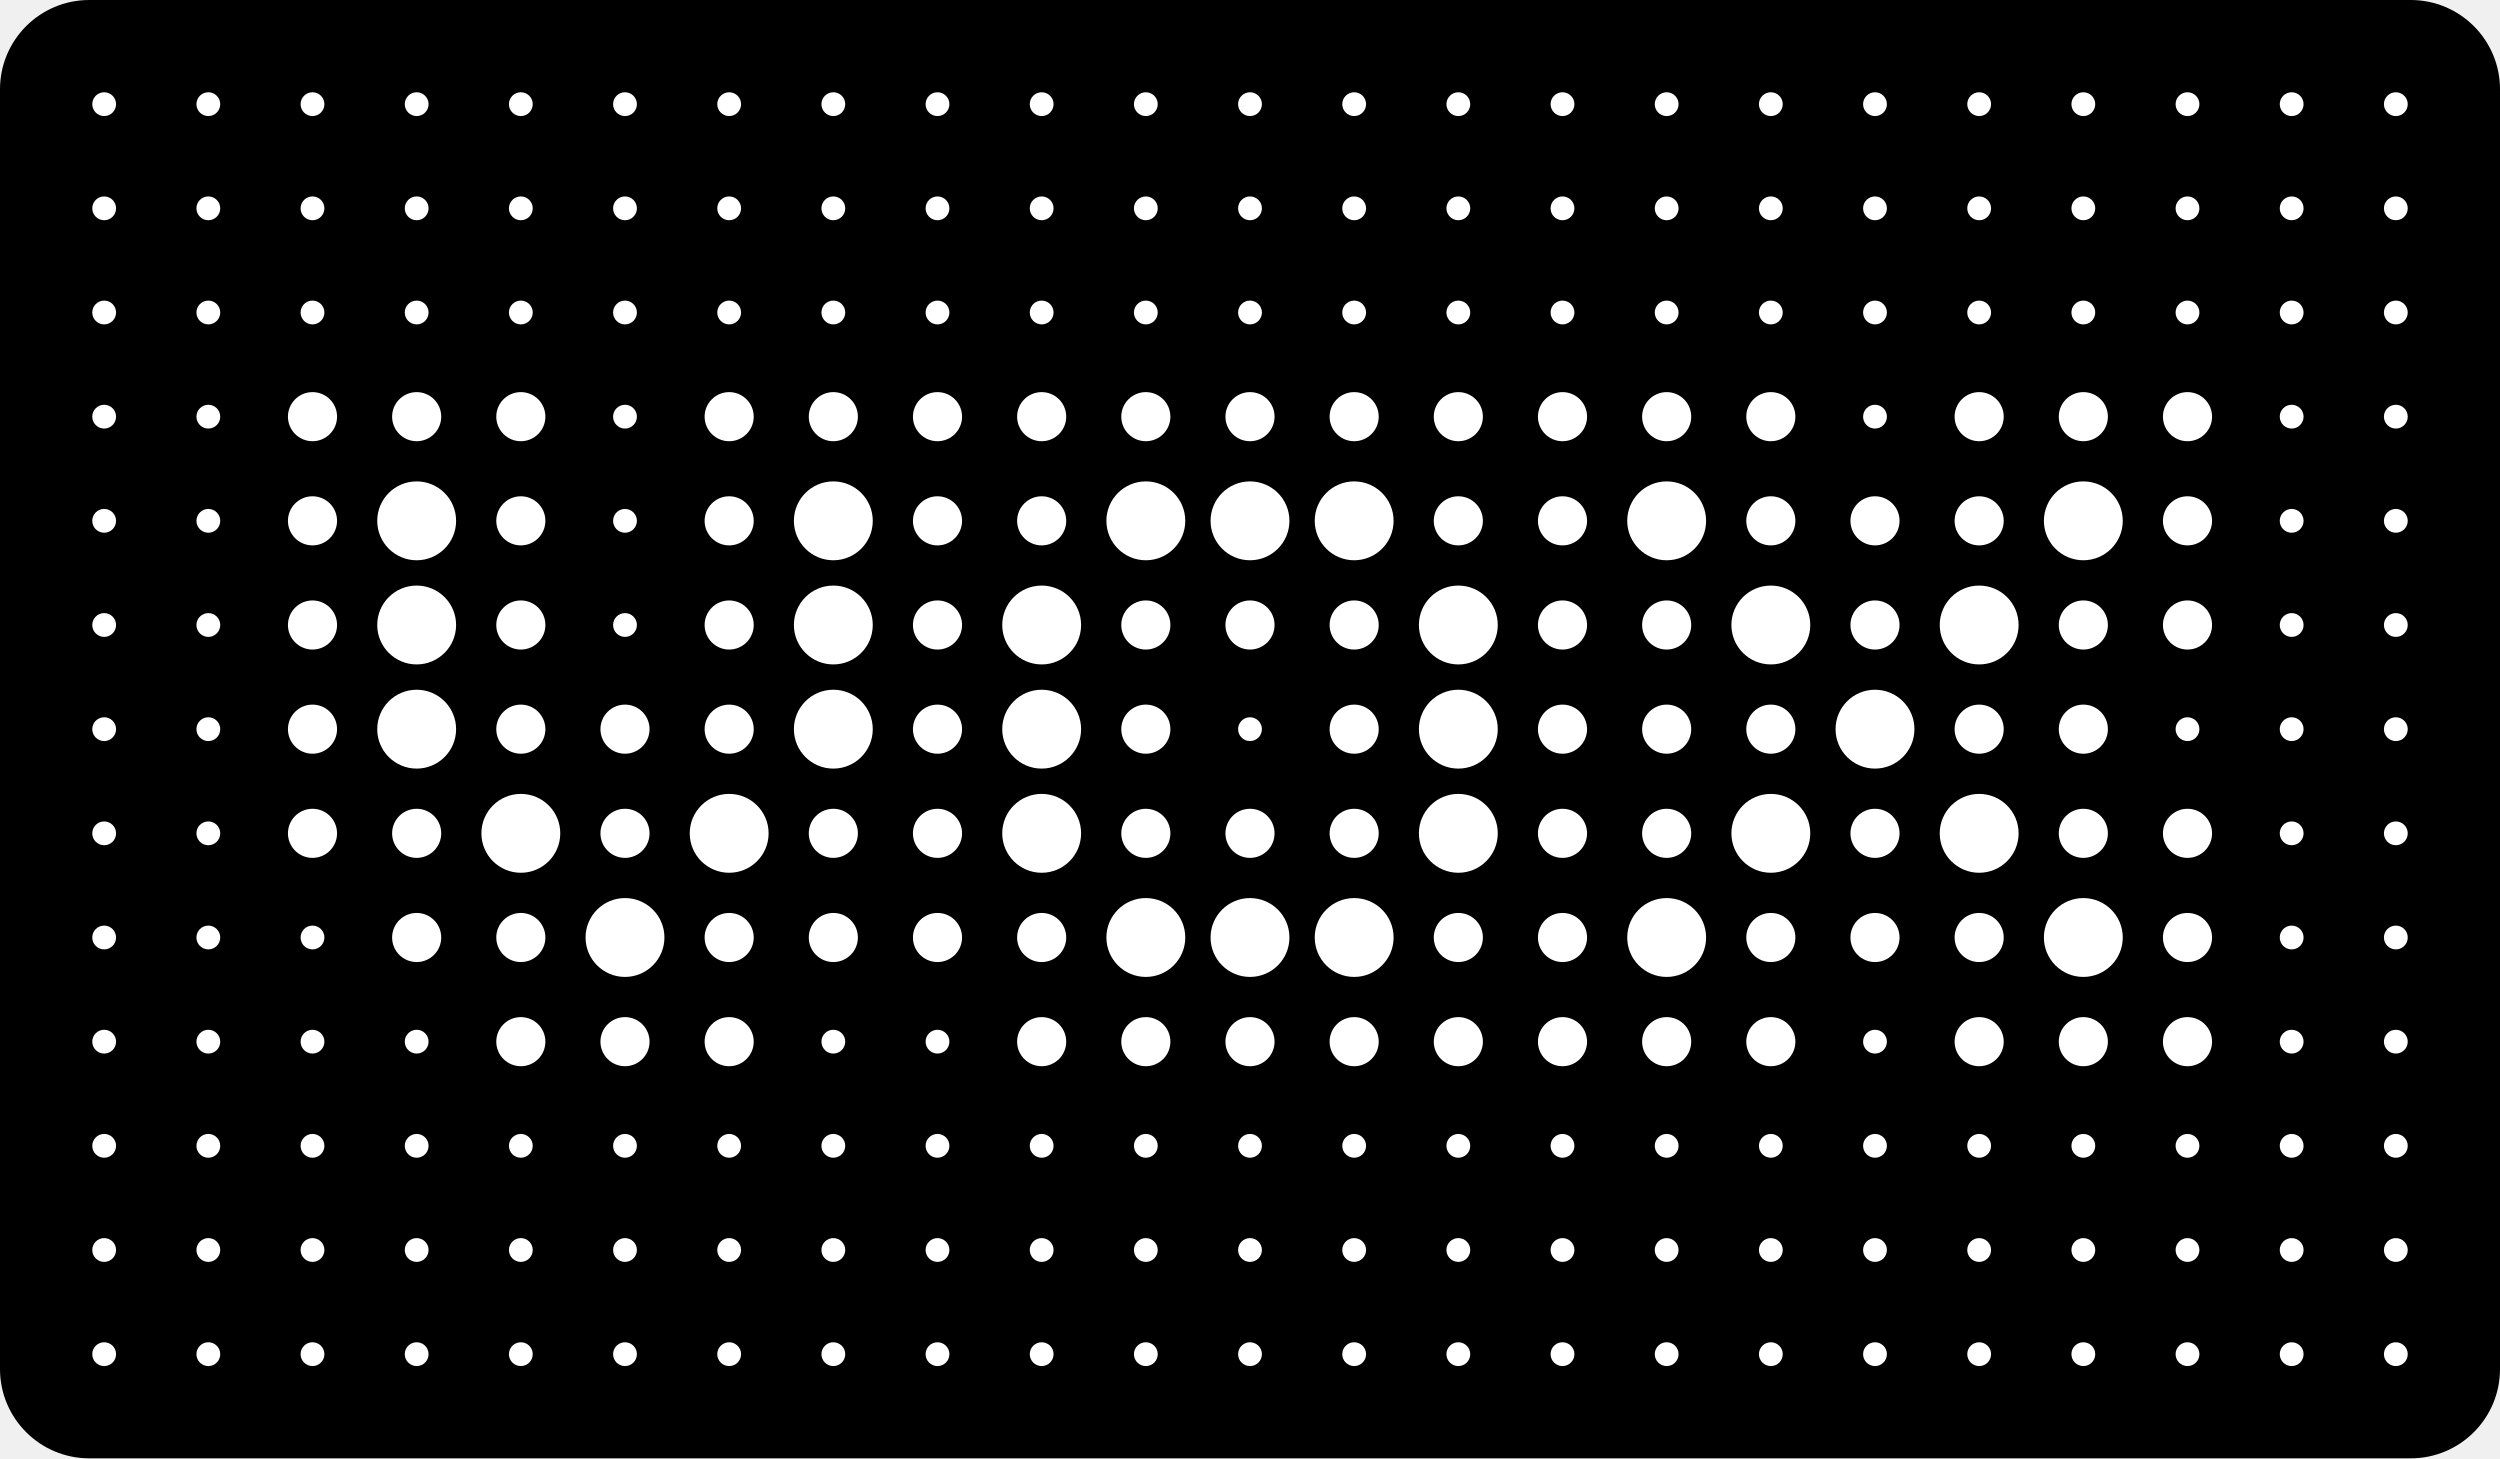
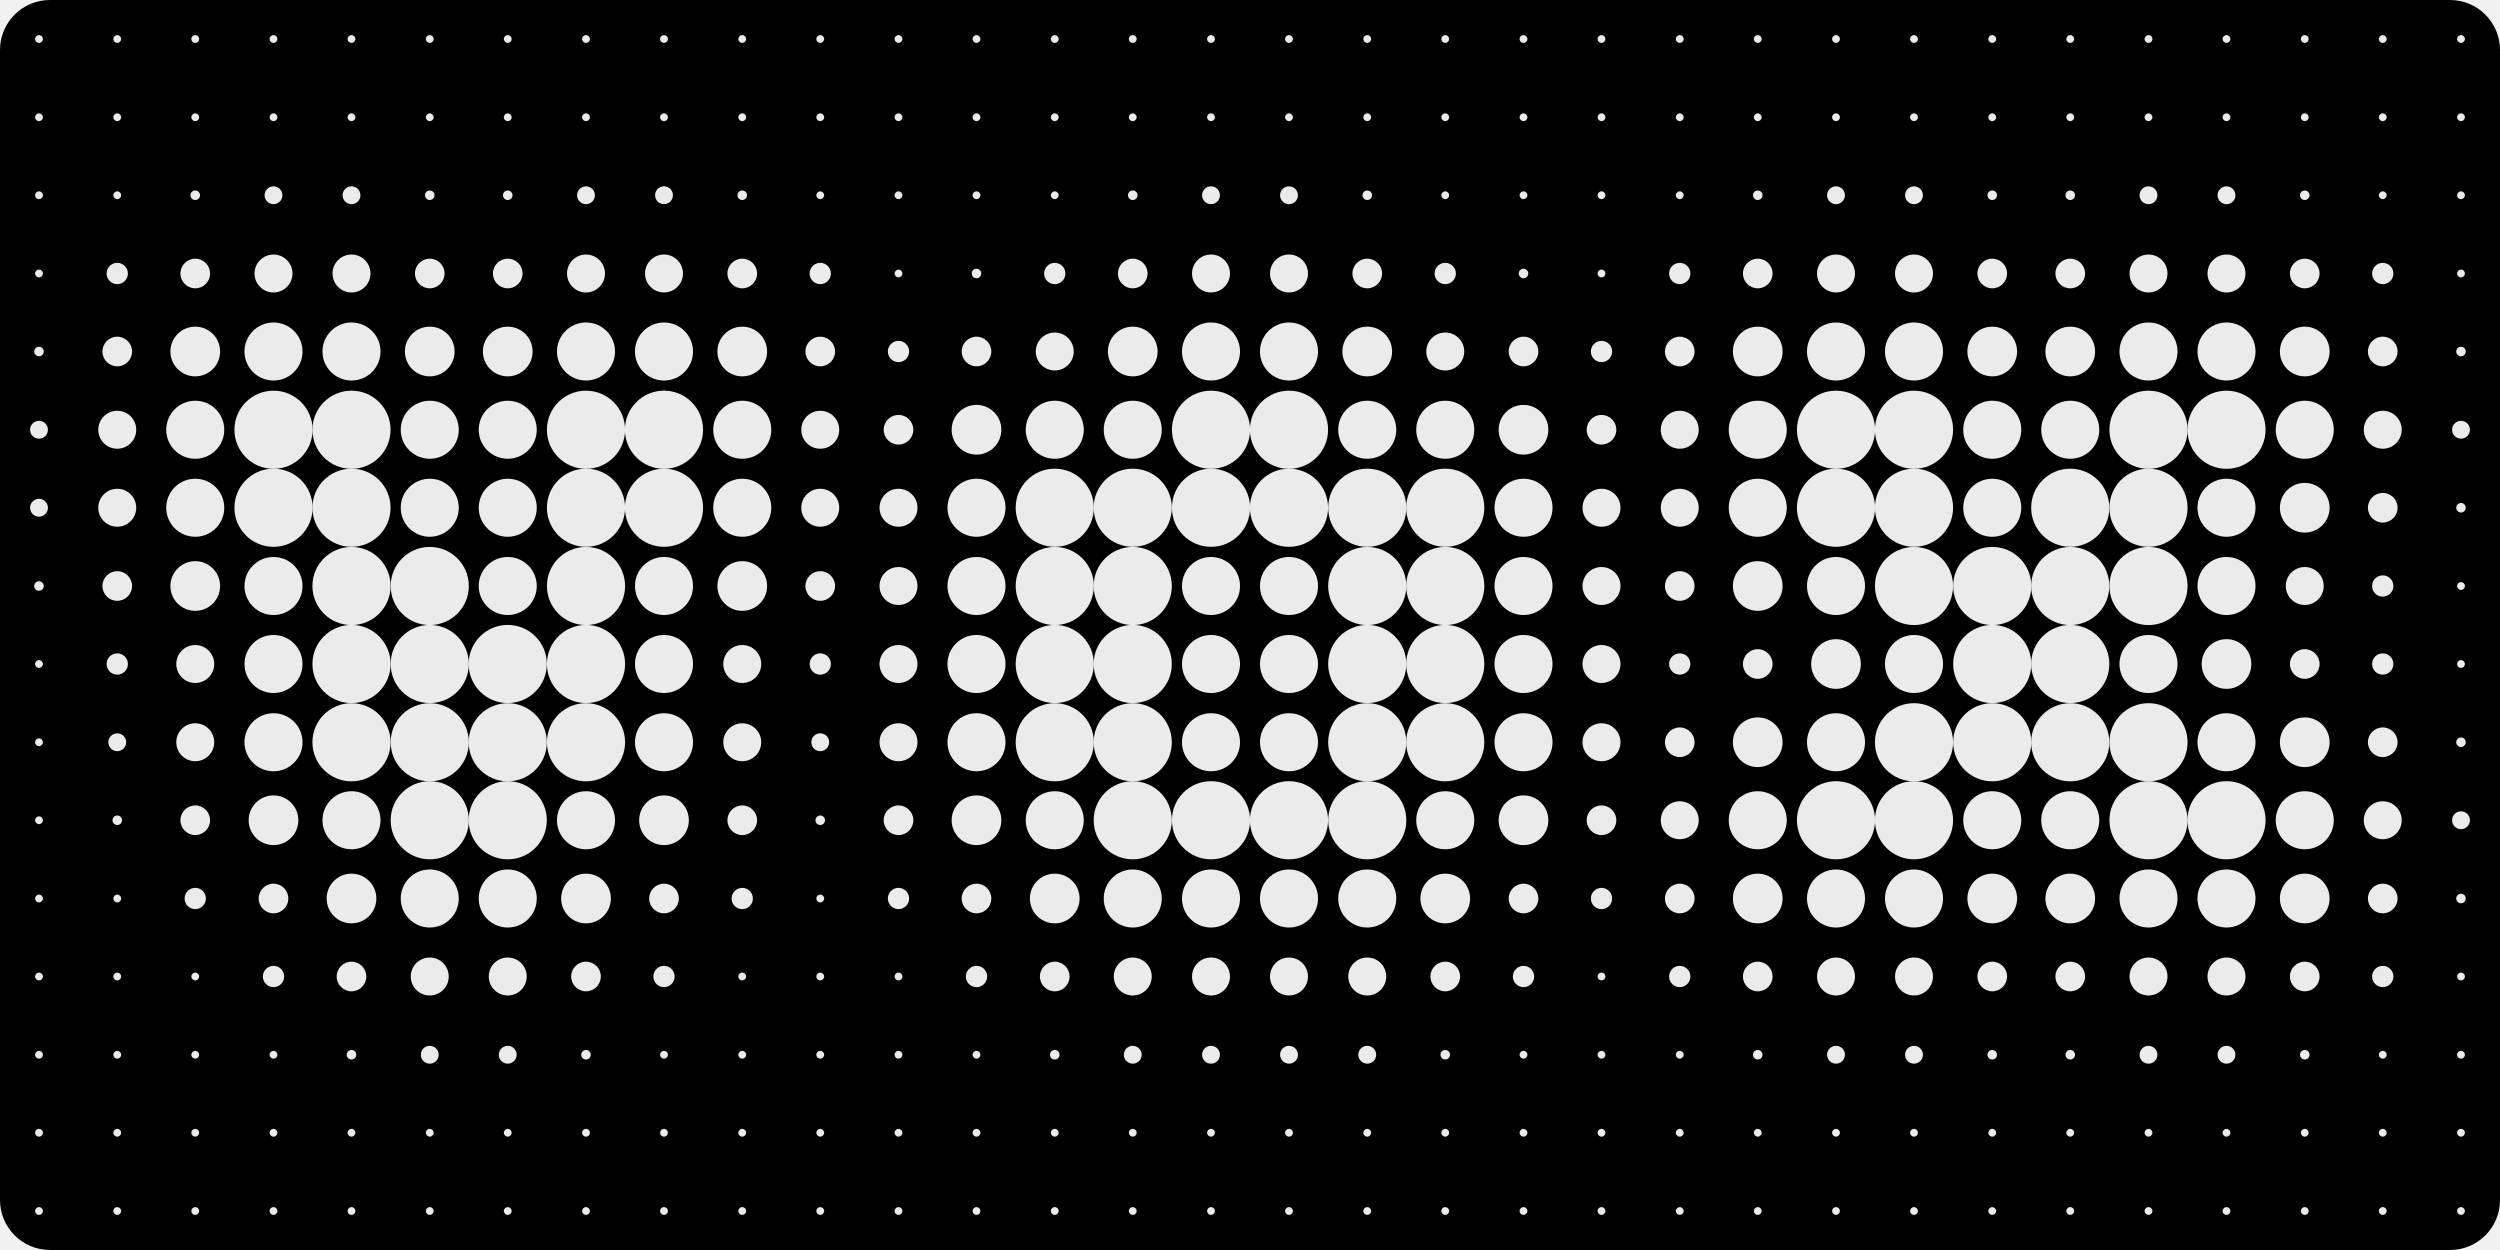
- <svg xmlns="http://www.w3.org/2000/svg" viewBox="0 0 672 392" width="672" height="392" role="img" aria-label="Vox">
-   <rect width="672" height="392" rx="24" fill="#000000" />
-   <g fill="#ffffff">
-     <circle cx="28" cy="28" r="3.2" />
-     <circle cx="56" cy="28" r="3.2" />
-     <circle cx="84" cy="28" r="3.2" />
-     <circle cx="112" cy="28" r="3.2" />
-     <circle cx="140" cy="28" r="3.2" />
-     <circle cx="168" cy="28" r="3.2" />
-     <circle cx="196" cy="28" r="3.2" />
-     <circle cx="224" cy="28" r="3.2" />
-     <circle cx="252" cy="28" r="3.2" />
-     <circle cx="280" cy="28" r="3.2" />
-     <circle cx="308" cy="28" r="3.2" />
-     <circle cx="336" cy="28" r="3.2" />
-     <circle cx="364" cy="28" r="3.2" />
-     <circle cx="392" cy="28" r="3.2" />
-     <circle cx="420" cy="28" r="3.2" />
-     <circle cx="448" cy="28" r="3.2" />
-     <circle cx="476" cy="28" r="3.2" />
-     <circle cx="504" cy="28" r="3.2" />
-     <circle cx="532" cy="28" r="3.2" />
-     <circle cx="560" cy="28" r="3.2" />
-     <circle cx="588" cy="28" r="3.2" />
-     <circle cx="616" cy="28" r="3.2" />
-     <circle cx="644" cy="28" r="3.2" />
-     <circle cx="28" cy="56" r="3.2" />
-     <circle cx="56" cy="56" r="3.2" />
-     <circle cx="84" cy="56" r="3.2" />
-     <circle cx="112" cy="56" r="3.2" />
-     <circle cx="140" cy="56" r="3.2" />
-     <circle cx="168" cy="56" r="3.2" />
-     <circle cx="196" cy="56" r="3.2" />
-     <circle cx="224" cy="56" r="3.2" />
-     <circle cx="252" cy="56" r="3.2" />
-     <circle cx="280" cy="56" r="3.2" />
-     <circle cx="308" cy="56" r="3.2" />
-     <circle cx="336" cy="56" r="3.2" />
-     <circle cx="364" cy="56" r="3.2" />
-     <circle cx="392" cy="56" r="3.2" />
-     <circle cx="420" cy="56" r="3.2" />
-     <circle cx="448" cy="56" r="3.2" />
-     <circle cx="476" cy="56" r="3.2" />
-     <circle cx="504" cy="56" r="3.2" />
-     <circle cx="532" cy="56" r="3.2" />
-     <circle cx="560" cy="56" r="3.2" />
-     <circle cx="588" cy="56" r="3.2" />
-     <circle cx="616" cy="56" r="3.2" />
-     <circle cx="644" cy="56" r="3.2" />
-     <circle cx="28" cy="84" r="3.2" />
-     <circle cx="56" cy="84" r="3.2" />
-     <circle cx="84" cy="84" r="3.2" />
-     <circle cx="112" cy="84" r="3.2" />
-     <circle cx="140" cy="84" r="3.2" />
-     <circle cx="168" cy="84" r="3.2" />
-     <circle cx="196" cy="84" r="3.2" />
-     <circle cx="224" cy="84" r="3.2" />
-     <circle cx="252" cy="84" r="3.2" />
-     <circle cx="280" cy="84" r="3.2" />
-     <circle cx="308" cy="84" r="3.2" />
-     <circle cx="336" cy="84" r="3.2" />
-     <circle cx="364" cy="84" r="3.2" />
-     <circle cx="392" cy="84" r="3.2" />
-     <circle cx="420" cy="84" r="3.2" />
-     <circle cx="448" cy="84" r="3.2" />
-     <circle cx="476" cy="84" r="3.2" />
-     <circle cx="504" cy="84" r="3.2" />
-     <circle cx="532" cy="84" r="3.2" />
-     <circle cx="560" cy="84" r="3.2" />
-     <circle cx="588" cy="84" r="3.2" />
-     <circle cx="616" cy="84" r="3.2" />
-     <circle cx="644" cy="84" r="3.2" />
-     <circle cx="28" cy="112" r="3.2" />
-     <circle cx="56" cy="112" r="3.2" />
-     <circle cx="84" cy="112" r="6.6" />
-     <circle cx="112" cy="112" r="6.6" />
-     <circle cx="140" cy="112" r="6.6" />
-     <circle cx="168" cy="112" r="3.2" />
-     <circle cx="196" cy="112" r="6.6" />
-     <circle cx="224" cy="112" r="6.6" />
-     <circle cx="252" cy="112" r="6.6" />
-     <circle cx="280" cy="112" r="6.6" />
-     <circle cx="308" cy="112" r="6.6" />
-     <circle cx="336" cy="112" r="6.6" />
-     <circle cx="364" cy="112" r="6.6" />
-     <circle cx="392" cy="112" r="6.6" />
-     <circle cx="420" cy="112" r="6.6" />
-     <circle cx="448" cy="112" r="6.6" />
-     <circle cx="476" cy="112" r="6.6" />
-     <circle cx="504" cy="112" r="3.2" />
-     <circle cx="532" cy="112" r="6.6" />
-     <circle cx="560" cy="112" r="6.6" />
-     <circle cx="588" cy="112" r="6.6" />
-     <circle cx="616" cy="112" r="3.2" />
-     <circle cx="644" cy="112" r="3.2" />
-     <circle cx="28" cy="140" r="3.2" />
-     <circle cx="56" cy="140" r="3.2" />
-     <circle cx="84" cy="140" r="6.6" />
-     <circle cx="112" cy="140" r="10.6" />
-     <circle cx="140" cy="140" r="6.6" />
-     <circle cx="168" cy="140" r="3.2" />
-     <circle cx="196" cy="140" r="6.6" />
-     <circle cx="224" cy="140" r="10.6" />
-     <circle cx="252" cy="140" r="6.6" />
-     <circle cx="280" cy="140" r="6.6" />
-     <circle cx="308" cy="140" r="10.6" />
-     <circle cx="336" cy="140" r="10.6" />
-     <circle cx="364" cy="140" r="10.6" />
-     <circle cx="392" cy="140" r="6.6" />
-     <circle cx="420" cy="140" r="6.6" />
-     <circle cx="448" cy="140" r="10.6" />
-     <circle cx="476" cy="140" r="6.6" />
-     <circle cx="504" cy="140" r="6.6" />
-     <circle cx="532" cy="140" r="6.6" />
-     <circle cx="560" cy="140" r="10.6" />
-     <circle cx="588" cy="140" r="6.6" />
-     <circle cx="616" cy="140" r="3.2" />
-     <circle cx="644" cy="140" r="3.2" />
-     <circle cx="28" cy="168" r="3.2" />
-     <circle cx="56" cy="168" r="3.2" />
-     <circle cx="84" cy="168" r="6.6" />
-     <circle cx="112" cy="168" r="10.6" />
-     <circle cx="140" cy="168" r="6.6" />
-     <circle cx="168" cy="168" r="3.2" />
-     <circle cx="196" cy="168" r="6.6" />
-     <circle cx="224" cy="168" r="10.6" />
-     <circle cx="252" cy="168" r="6.6" />
-     <circle cx="280" cy="168" r="10.6" />
-     <circle cx="308" cy="168" r="6.6" />
-     <circle cx="336" cy="168" r="6.6" />
-     <circle cx="364" cy="168" r="6.6" />
-     <circle cx="392" cy="168" r="10.6" />
-     <circle cx="420" cy="168" r="6.6" />
-     <circle cx="448" cy="168" r="6.6" />
-     <circle cx="476" cy="168" r="10.6" />
-     <circle cx="504" cy="168" r="6.6" />
-     <circle cx="532" cy="168" r="10.6" />
-     <circle cx="560" cy="168" r="6.6" />
-     <circle cx="588" cy="168" r="6.6" />
-     <circle cx="616" cy="168" r="3.2" />
-     <circle cx="644" cy="168" r="3.2" />
-     <circle cx="28" cy="196" r="3.2" />
-     <circle cx="56" cy="196" r="3.2" />
-     <circle cx="84" cy="196" r="6.6" />
-     <circle cx="112" cy="196" r="10.6" />
-     <circle cx="140" cy="196" r="6.6" />
-     <circle cx="168" cy="196" r="6.6" />
-     <circle cx="196" cy="196" r="6.6" />
-     <circle cx="224" cy="196" r="10.6" />
-     <circle cx="252" cy="196" r="6.6" />
-     <circle cx="280" cy="196" r="10.6" />
-     <circle cx="308" cy="196" r="6.6" />
-     <circle cx="336" cy="196" r="3.2" />
-     <circle cx="364" cy="196" r="6.6" />
-     <circle cx="392" cy="196" r="10.6" />
-     <circle cx="420" cy="196" r="6.6" />
-     <circle cx="448" cy="196" r="6.6" />
-     <circle cx="476" cy="196" r="6.6" />
-     <circle cx="504" cy="196" r="10.6" />
-     <circle cx="532" cy="196" r="6.6" />
-     <circle cx="560" cy="196" r="6.6" />
-     <circle cx="588" cy="196" r="3.2" />
-     <circle cx="616" cy="196" r="3.2" />
-     <circle cx="644" cy="196" r="3.2" />
-     <circle cx="28" cy="224" r="3.2" />
-     <circle cx="56" cy="224" r="3.2" />
-     <circle cx="84" cy="224" r="6.6" />
-     <circle cx="112" cy="224" r="6.6" />
-     <circle cx="140" cy="224" r="10.6" />
-     <circle cx="168" cy="224" r="6.6" />
-     <circle cx="196" cy="224" r="10.6" />
-     <circle cx="224" cy="224" r="6.6" />
-     <circle cx="252" cy="224" r="6.6" />
-     <circle cx="280" cy="224" r="10.6" />
-     <circle cx="308" cy="224" r="6.6" />
-     <circle cx="336" cy="224" r="6.6" />
-     <circle cx="364" cy="224" r="6.6" />
-     <circle cx="392" cy="224" r="10.6" />
-     <circle cx="420" cy="224" r="6.6" />
-     <circle cx="448" cy="224" r="6.6" />
-     <circle cx="476" cy="224" r="10.6" />
-     <circle cx="504" cy="224" r="6.6" />
-     <circle cx="532" cy="224" r="10.6" />
-     <circle cx="560" cy="224" r="6.6" />
-     <circle cx="588" cy="224" r="6.6" />
-     <circle cx="616" cy="224" r="3.2" />
-     <circle cx="644" cy="224" r="3.2" />
-     <circle cx="28" cy="252" r="3.2" />
-     <circle cx="56" cy="252" r="3.2" />
-     <circle cx="84" cy="252" r="3.2" />
-     <circle cx="112" cy="252" r="6.6" />
-     <circle cx="140" cy="252" r="6.6" />
-     <circle cx="168" cy="252" r="10.6" />
-     <circle cx="196" cy="252" r="6.6" />
-     <circle cx="224" cy="252" r="6.6" />
-     <circle cx="252" cy="252" r="6.6" />
-     <circle cx="280" cy="252" r="6.6" />
-     <circle cx="308" cy="252" r="10.6" />
-     <circle cx="336" cy="252" r="10.6" />
-     <circle cx="364" cy="252" r="10.6" />
-     <circle cx="392" cy="252" r="6.6" />
-     <circle cx="420" cy="252" r="6.6" />
-     <circle cx="448" cy="252" r="10.6" />
-     <circle cx="476" cy="252" r="6.6" />
-     <circle cx="504" cy="252" r="6.6" />
-     <circle cx="532" cy="252" r="6.6" />
-     <circle cx="560" cy="252" r="10.6" />
-     <circle cx="588" cy="252" r="6.6" />
-     <circle cx="616" cy="252" r="3.2" />
-     <circle cx="644" cy="252" r="3.2" />
-     <circle cx="28" cy="280" r="3.2" />
-     <circle cx="56" cy="280" r="3.2" />
-     <circle cx="84" cy="280" r="3.2" />
-     <circle cx="112" cy="280" r="3.2" />
-     <circle cx="140" cy="280" r="6.6" />
-     <circle cx="168" cy="280" r="6.6" />
-     <circle cx="196" cy="280" r="6.6" />
-     <circle cx="224" cy="280" r="3.2" />
-     <circle cx="252" cy="280" r="3.2" />
-     <circle cx="280" cy="280" r="6.6" />
-     <circle cx="308" cy="280" r="6.6" />
-     <circle cx="336" cy="280" r="6.6" />
-     <circle cx="364" cy="280" r="6.6" />
-     <circle cx="392" cy="280" r="6.6" />
-     <circle cx="420" cy="280" r="6.6" />
-     <circle cx="448" cy="280" r="6.6" />
-     <circle cx="476" cy="280" r="6.6" />
-     <circle cx="504" cy="280" r="3.2" />
-     <circle cx="532" cy="280" r="6.6" />
-     <circle cx="560" cy="280" r="6.6" />
-     <circle cx="588" cy="280" r="6.6" />
-     <circle cx="616" cy="280" r="3.2" />
-     <circle cx="644" cy="280" r="3.2" />
-     <circle cx="28" cy="308" r="3.2" />
-     <circle cx="56" cy="308" r="3.2" />
-     <circle cx="84" cy="308" r="3.2" />
-     <circle cx="112" cy="308" r="3.2" />
-     <circle cx="140" cy="308" r="3.2" />
-     <circle cx="168" cy="308" r="3.2" />
-     <circle cx="196" cy="308" r="3.2" />
-     <circle cx="224" cy="308" r="3.2" />
-     <circle cx="252" cy="308" r="3.2" />
-     <circle cx="280" cy="308" r="3.2" />
-     <circle cx="308" cy="308" r="3.2" />
-     <circle cx="336" cy="308" r="3.2" />
-     <circle cx="364" cy="308" r="3.2" />
-     <circle cx="392" cy="308" r="3.2" />
-     <circle cx="420" cy="308" r="3.2" />
-     <circle cx="448" cy="308" r="3.2" />
-     <circle cx="476" cy="308" r="3.2" />
-     <circle cx="504" cy="308" r="3.2" />
-     <circle cx="532" cy="308" r="3.2" />
-     <circle cx="560" cy="308" r="3.2" />
-     <circle cx="588" cy="308" r="3.2" />
-     <circle cx="616" cy="308" r="3.2" />
-     <circle cx="644" cy="308" r="3.2" />
-     <circle cx="28" cy="336" r="3.2" />
-     <circle cx="56" cy="336" r="3.2" />
-     <circle cx="84" cy="336" r="3.2" />
-     <circle cx="112" cy="336" r="3.2" />
-     <circle cx="140" cy="336" r="3.2" />
-     <circle cx="168" cy="336" r="3.2" />
-     <circle cx="196" cy="336" r="3.2" />
-     <circle cx="224" cy="336" r="3.2" />
-     <circle cx="252" cy="336" r="3.2" />
-     <circle cx="280" cy="336" r="3.2" />
-     <circle cx="308" cy="336" r="3.2" />
-     <circle cx="336" cy="336" r="3.2" />
-     <circle cx="364" cy="336" r="3.2" />
-     <circle cx="392" cy="336" r="3.2" />
-     <circle cx="420" cy="336" r="3.2" />
-     <circle cx="448" cy="336" r="3.2" />
-     <circle cx="476" cy="336" r="3.2" />
-     <circle cx="504" cy="336" r="3.2" />
-     <circle cx="532" cy="336" r="3.2" />
-     <circle cx="560" cy="336" r="3.2" />
-     <circle cx="588" cy="336" r="3.2" />
-     <circle cx="616" cy="336" r="3.2" />
-     <circle cx="644" cy="336" r="3.2" />
-     <circle cx="28" cy="364" r="3.2" />
-     <circle cx="56" cy="364" r="3.2" />
-     <circle cx="84" cy="364" r="3.2" />
-     <circle cx="112" cy="364" r="3.2" />
-     <circle cx="140" cy="364" r="3.2" />
-     <circle cx="168" cy="364" r="3.2" />
-     <circle cx="196" cy="364" r="3.2" />
-     <circle cx="224" cy="364" r="3.2" />
-     <circle cx="252" cy="364" r="3.2" />
-     <circle cx="280" cy="364" r="3.2" />
-     <circle cx="308" cy="364" r="3.2" />
-     <circle cx="336" cy="364" r="3.2" />
-     <circle cx="364" cy="364" r="3.2" />
-     <circle cx="392" cy="364" r="3.2" />
-     <circle cx="420" cy="364" r="3.2" />
-     <circle cx="448" cy="364" r="3.2" />
-     <circle cx="476" cy="364" r="3.2" />
-     <circle cx="504" cy="364" r="3.2" />
-     <circle cx="532" cy="364" r="3.2" />
-     <circle cx="560" cy="364" r="3.2" />
-     <circle cx="588" cy="364" r="3.2" />
-     <circle cx="616" cy="364" r="3.2" />
-     <circle cx="644" cy="364" r="3.2" />
+ <svg xmlns="http://www.w3.org/2000/svg" viewBox="0 0 1000 500" width="1000" height="500">
+   <rect width="1000" height="500" rx="20" fill="#000000" />
+   <g fill="#ffffff" fill-opacity="0.92">
+     <circle cx="15.6" cy="15.6" r="1.56" />
+     <circle cx="46.9" cy="15.6" r="1.56" />
+     <circle cx="78.1" cy="15.6" r="1.56" />
+     <circle cx="109.4" cy="15.6" r="1.56" />
+     <circle cx="140.6" cy="15.6" r="1.56" />
+     <circle cx="171.9" cy="15.6" r="1.56" />
+     <circle cx="203.1" cy="15.6" r="1.56" />
+     <circle cx="234.4" cy="15.6" r="1.56" />
+     <circle cx="265.6" cy="15.6" r="1.56" />
+     <circle cx="296.9" cy="15.6" r="1.56" />
+     <circle cx="328.1" cy="15.6" r="1.56" />
+     <circle cx="359.4" cy="15.6" r="1.56" />
+     <circle cx="390.6" cy="15.6" r="1.56" />
+     <circle cx="421.9" cy="15.6" r="1.56" />
+     <circle cx="453.1" cy="15.6" r="1.56" />
+     <circle cx="484.4" cy="15.6" r="1.56" />
+     <circle cx="515.6" cy="15.6" r="1.56" />
+     <circle cx="546.9" cy="15.6" r="1.56" />
+     <circle cx="578.1" cy="15.6" r="1.56" />
+     <circle cx="609.4" cy="15.6" r="1.56" />
+     <circle cx="640.6" cy="15.6" r="1.56" />
+     <circle cx="671.9" cy="15.6" r="1.56" />
+     <circle cx="703.1" cy="15.6" r="1.56" />
+     <circle cx="734.4" cy="15.6" r="1.56" />
+     <circle cx="765.6" cy="15.6" r="1.56" />
+     <circle cx="796.9" cy="15.6" r="1.56" />
+     <circle cx="828.1" cy="15.6" r="1.56" />
+     <circle cx="859.4" cy="15.6" r="1.56" />
+     <circle cx="890.6" cy="15.6" r="1.56" />
+     <circle cx="921.9" cy="15.6" r="1.56" />
+     <circle cx="953.1" cy="15.6" r="1.56" />
+     <circle cx="984.4" cy="15.6" r="1.56" />
+     <circle cx="15.6" cy="46.9" r="1.56" />
+     <circle cx="46.9" cy="46.9" r="1.56" />
+     <circle cx="78.1" cy="46.9" r="1.56" />
+     <circle cx="109.4" cy="46.9" r="1.56" />
+     <circle cx="140.6" cy="46.9" r="1.56" />
+     <circle cx="171.9" cy="46.9" r="1.56" />
+     <circle cx="203.1" cy="46.9" r="1.56" />
+     <circle cx="234.4" cy="46.9" r="1.56" />
+     <circle cx="265.6" cy="46.9" r="1.56" />
+     <circle cx="296.9" cy="46.9" r="1.56" />
+     <circle cx="328.1" cy="46.9" r="1.56" />
+     <circle cx="359.4" cy="46.9" r="1.56" />
+     <circle cx="390.6" cy="46.9" r="1.56" />
+     <circle cx="421.9" cy="46.9" r="1.56" />
+     <circle cx="453.1" cy="46.9" r="1.56" />
+     <circle cx="484.4" cy="46.9" r="1.56" />
+     <circle cx="515.6" cy="46.9" r="1.56" />
+     <circle cx="546.9" cy="46.9" r="1.56" />
+     <circle cx="578.1" cy="46.9" r="1.56" />
+     <circle cx="609.4" cy="46.9" r="1.56" />
+     <circle cx="640.6" cy="46.9" r="1.56" />
+     <circle cx="671.9" cy="46.9" r="1.56" />
+     <circle cx="703.1" cy="46.9" r="1.56" />
+     <circle cx="734.4" cy="46.9" r="1.56" />
+     <circle cx="765.6" cy="46.9" r="1.56" />
+     <circle cx="796.9" cy="46.9" r="1.56" />
+     <circle cx="828.1" cy="46.9" r="1.56" />
+     <circle cx="859.4" cy="46.9" r="1.56" />
+     <circle cx="890.6" cy="46.9" r="1.56" />
+     <circle cx="921.9" cy="46.9" r="1.56" />
+     <circle cx="953.1" cy="46.9" r="1.56" />
+     <circle cx="984.4" cy="46.9" r="1.56" />
+     <circle cx="15.6" cy="78.1" r="1.56" />
+     <circle cx="46.9" cy="78.1" r="1.56" />
+     <circle cx="78.1" cy="78.1" r="1.91" />
+     <circle cx="109.4" cy="78.1" r="3.57" />
+     <circle cx="140.6" cy="78.1" r="3.57" />
+     <circle cx="171.9" cy="78.1" r="1.91" />
+     <circle cx="203.1" cy="78.1" r="1.91" />
+     <circle cx="234.4" cy="78.1" r="3.57" />
+     <circle cx="265.6" cy="78.1" r="3.57" />
+     <circle cx="296.9" cy="78.1" r="1.91" />
+     <circle cx="328.1" cy="78.1" r="1.56" />
+     <circle cx="359.4" cy="78.1" r="1.56" />
+     <circle cx="390.6" cy="78.1" r="1.56" />
+     <circle cx="421.9" cy="78.1" r="1.56" />
+     <circle cx="453.1" cy="78.1" r="1.91" />
+     <circle cx="484.4" cy="78.1" r="3.57" />
+     <circle cx="515.6" cy="78.1" r="3.57" />
+     <circle cx="546.9" cy="78.1" r="1.91" />
+     <circle cx="578.1" cy="78.1" r="1.56" />
+     <circle cx="609.4" cy="78.1" r="1.56" />
+     <circle cx="640.6" cy="78.1" r="1.56" />
+     <circle cx="671.9" cy="78.1" r="1.56" />
+     <circle cx="703.1" cy="78.1" r="1.91" />
+     <circle cx="734.4" cy="78.1" r="3.57" />
+     <circle cx="765.6" cy="78.1" r="3.57" />
+     <circle cx="796.9" cy="78.1" r="1.91" />
+     <circle cx="828.1" cy="78.1" r="1.91" />
+     <circle cx="859.4" cy="78.1" r="3.57" />
+     <circle cx="890.6" cy="78.1" r="3.57" />
+     <circle cx="921.9" cy="78.1" r="1.91" />
+     <circle cx="953.1" cy="78.1" r="1.56" />
+     <circle cx="984.4" cy="78.1" r="1.56" />
+     <circle cx="15.6" cy="109.4" r="1.56" />
+     <circle cx="46.9" cy="109.4" r="4.26" />
+     <circle cx="78.1" cy="109.4" r="5.93" />
+     <circle cx="109.4" cy="109.4" r="7.59" />
+     <circle cx="140.6" cy="109.4" r="7.59" />
+     <circle cx="171.9" cy="109.4" r="5.93" />
+     <circle cx="203.1" cy="109.4" r="5.93" />
+     <circle cx="234.4" cy="109.4" r="7.59" />
+     <circle cx="265.6" cy="109.4" r="7.59" />
+     <circle cx="296.9" cy="109.4" r="5.93" />
+     <circle cx="328.1" cy="109.4" r="4.26" />
+     <circle cx="359.4" cy="109.4" r="1.56" />
+     <circle cx="390.6" cy="109.4" r="1.91" />
+     <circle cx="421.9" cy="109.4" r="4.26" />
+     <circle cx="453.1" cy="109.4" r="5.93" />
+     <circle cx="484.4" cy="109.4" r="7.59" />
+     <circle cx="515.6" cy="109.4" r="7.59" />
+     <circle cx="546.9" cy="109.4" r="5.93" />
+     <circle cx="578.1" cy="109.4" r="4.26" />
+     <circle cx="609.4" cy="109.4" r="1.91" />
+     <circle cx="640.6" cy="109.4" r="1.56" />
+     <circle cx="671.9" cy="109.4" r="4.26" />
+     <circle cx="703.1" cy="109.4" r="5.93" />
+     <circle cx="734.4" cy="109.4" r="7.59" />
+     <circle cx="765.6" cy="109.4" r="7.59" />
+     <circle cx="796.9" cy="109.4" r="5.93" />
+     <circle cx="828.1" cy="109.4" r="5.93" />
+     <circle cx="859.4" cy="109.4" r="7.59" />
+     <circle cx="890.6" cy="109.4" r="7.59" />
+     <circle cx="921.9" cy="109.4" r="5.93" />
+     <circle cx="953.1" cy="109.4" r="4.26" />
+     <circle cx="984.4" cy="109.4" r="1.56" />
+     <circle cx="15.6" cy="140.6" r="1.91" />
+     <circle cx="46.9" cy="140.6" r="5.93" />
+     <circle cx="78.1" cy="140.6" r="9.94" />
+     <circle cx="109.4" cy="140.6" r="11.61" />
+     <circle cx="140.6" cy="140.6" r="11.61" />
+     <circle cx="171.9" cy="140.6" r="9.94" />
+     <circle cx="203.1" cy="140.6" r="9.94" />
+     <circle cx="234.4" cy="140.6" r="11.61" />
+     <circle cx="265.6" cy="140.6" r="11.61" />
+     <circle cx="296.9" cy="140.6" r="9.94" />
+     <circle cx="328.1" cy="140.6" r="5.93" />
+     <circle cx="359.4" cy="140.6" r="4.26" />
+     <circle cx="390.6" cy="140.6" r="5.93" />
+     <circle cx="421.9" cy="140.6" r="7.59" />
+     <circle cx="453.1" cy="140.6" r="9.94" />
+     <circle cx="484.4" cy="140.6" r="11.61" />
+     <circle cx="515.6" cy="140.6" r="11.61" />
+     <circle cx="546.9" cy="140.6" r="9.94" />
+     <circle cx="578.1" cy="140.6" r="7.59" />
+     <circle cx="609.4" cy="140.6" r="5.93" />
+     <circle cx="640.6" cy="140.6" r="4.26" />
+     <circle cx="671.9" cy="140.6" r="5.93" />
+     <circle cx="703.1" cy="140.6" r="9.94" />
+     <circle cx="734.4" cy="140.6" r="11.61" />
+     <circle cx="765.6" cy="140.6" r="11.61" />
+     <circle cx="796.9" cy="140.6" r="9.94" />
+     <circle cx="828.1" cy="140.6" r="9.94" />
+     <circle cx="859.4" cy="140.6" r="11.61" />
+     <circle cx="890.6" cy="140.6" r="11.61" />
+     <circle cx="921.9" cy="140.6" r="9.94" />
+     <circle cx="953.1" cy="140.6" r="5.93" />
+     <circle cx="984.4" cy="140.6" r="1.91" />
+     <circle cx="15.6" cy="171.9" r="3.57" />
+     <circle cx="46.9" cy="171.9" r="7.59" />
+     <circle cx="78.1" cy="171.9" r="11.61" />
+     <circle cx="109.4" cy="171.9" r="15.63" />
+     <circle cx="140.6" cy="171.9" r="15.63" />
+     <circle cx="171.9" cy="171.9" r="11.61" />
+     <circle cx="203.1" cy="171.9" r="11.61" />
+     <circle cx="234.4" cy="171.9" r="15.63" />
+     <circle cx="265.6" cy="171.9" r="15.63" />
+     <circle cx="296.9" cy="171.9" r="11.61" />
+     <circle cx="328.1" cy="171.9" r="7.59" />
+     <circle cx="359.4" cy="171.9" r="5.93" />
+     <circle cx="390.6" cy="171.9" r="9.94" />
+     <circle cx="421.9" cy="171.9" r="11.61" />
+     <circle cx="453.1" cy="171.9" r="11.61" />
+     <circle cx="484.4" cy="171.9" r="15.63" />
+     <circle cx="515.6" cy="171.9" r="15.63" />
+     <circle cx="546.9" cy="171.9" r="11.61" />
+     <circle cx="578.1" cy="171.9" r="11.61" />
+     <circle cx="609.4" cy="171.9" r="9.94" />
+     <circle cx="640.6" cy="171.9" r="5.93" />
+     <circle cx="671.9" cy="171.9" r="7.59" />
+     <circle cx="703.1" cy="171.9" r="11.61" />
+     <circle cx="734.4" cy="171.9" r="15.63" />
+     <circle cx="765.6" cy="171.9" r="15.63" />
+     <circle cx="796.9" cy="171.9" r="11.61" />
+     <circle cx="828.1" cy="171.9" r="11.61" />
+     <circle cx="859.4" cy="171.9" r="15.63" />
+     <circle cx="890.6" cy="171.9" r="15.63" />
+     <circle cx="921.9" cy="171.9" r="11.61" />
+     <circle cx="953.1" cy="171.9" r="7.59" />
+     <circle cx="984.4" cy="171.9" r="3.57" />
+     <circle cx="15.6" cy="203.1" r="3.57" />
+     <circle cx="46.9" cy="203.1" r="7.59" />
+     <circle cx="78.1" cy="203.1" r="11.61" />
+     <circle cx="109.4" cy="203.1" r="15.63" />
+     <circle cx="140.6" cy="203.1" r="15.63" />
+     <circle cx="171.9" cy="203.1" r="11.61" />
+     <circle cx="203.1" cy="203.1" r="11.61" />
+     <circle cx="234.4" cy="203.1" r="15.63" />
+     <circle cx="265.6" cy="203.1" r="15.63" />
+     <circle cx="296.9" cy="203.1" r="11.61" />
+     <circle cx="328.1" cy="203.1" r="7.59" />
+     <circle cx="359.4" cy="203.1" r="7.59" />
+     <circle cx="390.6" cy="203.1" r="11.61" />
+     <circle cx="421.9" cy="203.1" r="15.63" />
+     <circle cx="453.1" cy="203.1" r="15.63" />
+     <circle cx="484.4" cy="203.1" r="15.63" />
+     <circle cx="515.6" cy="203.1" r="15.63" />
+     <circle cx="546.9" cy="203.1" r="15.63" />
+     <circle cx="578.1" cy="203.1" r="15.63" />
+     <circle cx="609.4" cy="203.1" r="11.61" />
+     <circle cx="640.6" cy="203.1" r="7.59" />
+     <circle cx="671.9" cy="203.1" r="7.59" />
+     <circle cx="703.1" cy="203.1" r="11.61" />
+     <circle cx="734.4" cy="203.1" r="15.63" />
+     <circle cx="765.6" cy="203.1" r="15.63" />
+     <circle cx="796.9" cy="203.1" r="11.61" />
+     <circle cx="828.1" cy="203.1" r="15.63" />
+     <circle cx="859.4" cy="203.1" r="15.63" />
+     <circle cx="890.6" cy="203.1" r="11.61" />
+     <circle cx="921.9" cy="203.1" r="9.94" />
+     <circle cx="953.1" cy="203.1" r="5.93" />
+     <circle cx="984.4" cy="203.1" r="1.91" />
+     <circle cx="15.6" cy="234.4" r="1.91" />
+     <circle cx="46.9" cy="234.4" r="5.93" />
+     <circle cx="78.1" cy="234.4" r="9.94" />
+     <circle cx="109.4" cy="234.4" r="11.61" />
+     <circle cx="140.6" cy="234.4" r="15.63" />
+     <circle cx="171.9" cy="234.4" r="15.63" />
+     <circle cx="203.1" cy="234.4" r="11.61" />
+     <circle cx="234.4" cy="234.4" r="15.63" />
+     <circle cx="265.6" cy="234.4" r="11.61" />
+     <circle cx="296.9" cy="234.4" r="9.94" />
+     <circle cx="328.1" cy="234.4" r="5.93" />
+     <circle cx="359.4" cy="234.4" r="7.59" />
+     <circle cx="390.6" cy="234.4" r="11.61" />
+     <circle cx="421.9" cy="234.4" r="15.63" />
+     <circle cx="453.1" cy="234.4" r="15.63" />
+     <circle cx="484.4" cy="234.4" r="11.61" />
+     <circle cx="515.6" cy="234.4" r="11.61" />
+     <circle cx="546.9" cy="234.4" r="15.63" />
+     <circle cx="578.1" cy="234.4" r="15.63" />
+     <circle cx="609.4" cy="234.4" r="11.61" />
+     <circle cx="640.6" cy="234.4" r="7.59" />
+     <circle cx="671.9" cy="234.4" r="5.93" />
+     <circle cx="703.1" cy="234.4" r="9.94" />
+     <circle cx="734.4" cy="234.4" r="11.61" />
+     <circle cx="765.6" cy="234.4" r="15.63" />
+     <circle cx="796.9" cy="234.4" r="15.63" />
+     <circle cx="828.1" cy="234.4" r="15.63" />
+     <circle cx="859.4" cy="234.4" r="15.63" />
+     <circle cx="890.6" cy="234.4" r="11.61" />
+     <circle cx="921.9" cy="234.4" r="7.59" />
+     <circle cx="953.1" cy="234.4" r="4.26" />
+     <circle cx="984.4" cy="234.4" r="1.56" />
+     <circle cx="15.6" cy="265.6" r="1.56" />
+     <circle cx="46.9" cy="265.6" r="4.26" />
+     <circle cx="78.1" cy="265.6" r="7.59" />
+     <circle cx="109.4" cy="265.6" r="11.61" />
+     <circle cx="140.6" cy="265.6" r="15.63" />
+     <circle cx="171.9" cy="265.6" r="15.63" />
+     <circle cx="203.1" cy="265.6" r="15.63" />
+     <circle cx="234.4" cy="265.6" r="15.63" />
+     <circle cx="265.6" cy="265.6" r="11.61" />
+     <circle cx="296.9" cy="265.6" r="7.59" />
+     <circle cx="328.1" cy="265.6" r="4.26" />
+     <circle cx="359.4" cy="265.6" r="7.59" />
+     <circle cx="390.6" cy="265.6" r="11.61" />
+     <circle cx="421.9" cy="265.6" r="15.63" />
+     <circle cx="453.1" cy="265.6" r="15.63" />
+     <circle cx="484.4" cy="265.6" r="11.61" />
+     <circle cx="515.6" cy="265.6" r="11.61" />
+     <circle cx="546.9" cy="265.6" r="15.63" />
+     <circle cx="578.1" cy="265.6" r="15.63" />
+     <circle cx="609.4" cy="265.6" r="11.61" />
+     <circle cx="640.6" cy="265.6" r="7.59" />
+     <circle cx="671.9" cy="265.6" r="4.26" />
+     <circle cx="703.1" cy="265.6" r="5.93" />
+     <circle cx="734.4" cy="265.6" r="9.94" />
+     <circle cx="765.6" cy="265.6" r="11.61" />
+     <circle cx="796.9" cy="265.6" r="15.63" />
+     <circle cx="828.1" cy="265.6" r="15.63" />
+     <circle cx="859.4" cy="265.6" r="11.61" />
+     <circle cx="890.6" cy="265.6" r="9.94" />
+     <circle cx="921.9" cy="265.6" r="5.93" />
+     <circle cx="953.1" cy="265.6" r="4.26" />
+     <circle cx="984.4" cy="265.6" r="1.56" />
+     <circle cx="15.6" cy="296.9" r="1.56" />
+     <circle cx="46.9" cy="296.9" r="3.57" />
+     <circle cx="78.1" cy="296.9" r="7.59" />
+     <circle cx="109.4" cy="296.9" r="11.61" />
+     <circle cx="140.6" cy="296.9" r="15.63" />
+     <circle cx="171.9" cy="296.9" r="15.63" />
+     <circle cx="203.1" cy="296.9" r="15.63" />
+     <circle cx="234.4" cy="296.9" r="15.63" />
+     <circle cx="265.6" cy="296.9" r="11.61" />
+     <circle cx="296.9" cy="296.9" r="7.59" />
+     <circle cx="328.1" cy="296.9" r="3.57" />
+     <circle cx="359.4" cy="296.9" r="7.59" />
+     <circle cx="390.6" cy="296.9" r="11.61" />
+     <circle cx="421.9" cy="296.9" r="15.63" />
+     <circle cx="453.1" cy="296.9" r="15.63" />
+     <circle cx="484.4" cy="296.9" r="11.61" />
+     <circle cx="515.6" cy="296.9" r="11.61" />
+     <circle cx="546.9" cy="296.9" r="15.63" />
+     <circle cx="578.1" cy="296.9" r="15.63" />
+     <circle cx="609.4" cy="296.9" r="11.61" />
+     <circle cx="640.6" cy="296.9" r="7.59" />
+     <circle cx="671.9" cy="296.9" r="5.93" />
+     <circle cx="703.1" cy="296.9" r="9.94" />
+     <circle cx="734.4" cy="296.9" r="11.61" />
+     <circle cx="765.6" cy="296.9" r="15.63" />
+     <circle cx="796.9" cy="296.9" r="15.63" />
+     <circle cx="828.1" cy="296.9" r="15.63" />
+     <circle cx="859.4" cy="296.9" r="15.63" />
+     <circle cx="890.6" cy="296.9" r="11.61" />
+     <circle cx="921.9" cy="296.9" r="9.94" />
+     <circle cx="953.1" cy="296.9" r="5.93" />
+     <circle cx="984.4" cy="296.9" r="1.91" />
+     <circle cx="15.6" cy="328.1" r="1.56" />
+     <circle cx="46.9" cy="328.1" r="1.91" />
+     <circle cx="78.1" cy="328.1" r="5.93" />
+     <circle cx="109.4" cy="328.1" r="9.94" />
+     <circle cx="140.6" cy="328.1" r="11.61" />
+     <circle cx="171.9" cy="328.1" r="15.63" />
+     <circle cx="203.1" cy="328.1" r="15.63" />
+     <circle cx="234.4" cy="328.1" r="11.61" />
+     <circle cx="265.6" cy="328.1" r="9.94" />
+     <circle cx="296.9" cy="328.1" r="5.93" />
+     <circle cx="328.1" cy="328.1" r="1.91" />
+     <circle cx="359.4" cy="328.1" r="5.93" />
+     <circle cx="390.6" cy="328.1" r="9.94" />
+     <circle cx="421.9" cy="328.1" r="11.61" />
+     <circle cx="453.1" cy="328.1" r="15.63" />
+     <circle cx="484.4" cy="328.1" r="15.63" />
+     <circle cx="515.6" cy="328.1" r="15.63" />
+     <circle cx="546.9" cy="328.1" r="15.63" />
+     <circle cx="578.1" cy="328.1" r="11.61" />
+     <circle cx="609.4" cy="328.1" r="9.94" />
+     <circle cx="640.6" cy="328.1" r="5.93" />
+     <circle cx="671.9" cy="328.1" r="7.59" />
+     <circle cx="703.1" cy="328.1" r="11.61" />
+     <circle cx="734.4" cy="328.1" r="15.63" />
+     <circle cx="765.6" cy="328.1" r="15.63" />
+     <circle cx="796.9" cy="328.1" r="11.61" />
+     <circle cx="828.1" cy="328.1" r="11.61" />
+     <circle cx="859.4" cy="328.1" r="15.63" />
+     <circle cx="890.6" cy="328.1" r="15.63" />
+     <circle cx="921.9" cy="328.1" r="11.61" />
+     <circle cx="953.1" cy="328.1" r="7.59" />
+     <circle cx="984.4" cy="328.1" r="3.57" />
+     <circle cx="15.6" cy="359.4" r="1.56" />
+     <circle cx="46.9" cy="359.4" r="1.56" />
+     <circle cx="78.1" cy="359.4" r="4.26" />
+     <circle cx="109.4" cy="359.4" r="5.93" />
+     <circle cx="140.6" cy="359.4" r="9.94" />
+     <circle cx="171.9" cy="359.4" r="11.61" />
+     <circle cx="203.1" cy="359.4" r="11.61" />
+     <circle cx="234.4" cy="359.4" r="9.94" />
+     <circle cx="265.6" cy="359.4" r="5.93" />
+     <circle cx="296.9" cy="359.4" r="4.26" />
+     <circle cx="328.1" cy="359.4" r="1.56" />
+     <circle cx="359.4" cy="359.4" r="4.26" />
+     <circle cx="390.6" cy="359.4" r="5.93" />
+     <circle cx="421.9" cy="359.4" r="9.94" />
+     <circle cx="453.1" cy="359.4" r="11.61" />
+     <circle cx="484.4" cy="359.4" r="11.61" />
+     <circle cx="515.6" cy="359.4" r="11.61" />
+     <circle cx="546.9" cy="359.4" r="11.61" />
+     <circle cx="578.1" cy="359.4" r="9.94" />
+     <circle cx="609.4" cy="359.4" r="5.93" />
+     <circle cx="640.6" cy="359.4" r="4.26" />
+     <circle cx="671.9" cy="359.4" r="5.93" />
+     <circle cx="703.1" cy="359.4" r="9.94" />
+     <circle cx="734.4" cy="359.4" r="11.61" />
+     <circle cx="765.6" cy="359.4" r="11.61" />
+     <circle cx="796.9" cy="359.4" r="9.94" />
+     <circle cx="828.1" cy="359.4" r="9.94" />
+     <circle cx="859.4" cy="359.4" r="11.61" />
+     <circle cx="890.6" cy="359.4" r="11.61" />
+     <circle cx="921.9" cy="359.4" r="9.94" />
+     <circle cx="953.1" cy="359.4" r="5.93" />
+     <circle cx="984.4" cy="359.4" r="1.91" />
+     <circle cx="15.6" cy="390.6" r="1.56" />
+     <circle cx="46.9" cy="390.6" r="1.56" />
+     <circle cx="78.1" cy="390.6" r="1.56" />
+     <circle cx="109.4" cy="390.6" r="4.26" />
+     <circle cx="140.6" cy="390.6" r="5.93" />
+     <circle cx="171.9" cy="390.6" r="7.59" />
+     <circle cx="203.1" cy="390.6" r="7.59" />
+     <circle cx="234.4" cy="390.6" r="5.93" />
+     <circle cx="265.6" cy="390.6" r="4.26" />
+     <circle cx="296.9" cy="390.6" r="1.56" />
+     <circle cx="328.1" cy="390.6" r="1.56" />
+     <circle cx="359.4" cy="390.6" r="1.56" />
+     <circle cx="390.6" cy="390.6" r="4.26" />
+     <circle cx="421.9" cy="390.6" r="5.93" />
+     <circle cx="453.1" cy="390.6" r="7.59" />
+     <circle cx="484.4" cy="390.6" r="7.59" />
+     <circle cx="515.6" cy="390.6" r="7.59" />
+     <circle cx="546.9" cy="390.6" r="7.59" />
+     <circle cx="578.1" cy="390.6" r="5.93" />
+     <circle cx="609.4" cy="390.6" r="4.26" />
+     <circle cx="640.6" cy="390.6" r="1.56" />
+     <circle cx="671.9" cy="390.6" r="4.26" />
+     <circle cx="703.1" cy="390.6" r="5.93" />
+     <circle cx="734.4" cy="390.6" r="7.59" />
+     <circle cx="765.6" cy="390.6" r="7.59" />
+     <circle cx="796.9" cy="390.6" r="5.93" />
+     <circle cx="828.1" cy="390.6" r="5.93" />
+     <circle cx="859.4" cy="390.6" r="7.59" />
+     <circle cx="890.6" cy="390.6" r="7.59" />
+     <circle cx="921.9" cy="390.6" r="5.93" />
+     <circle cx="953.1" cy="390.6" r="4.26" />
+     <circle cx="984.4" cy="390.6" r="1.56" />
+     <circle cx="15.6" cy="421.9" r="1.56" />
+     <circle cx="46.9" cy="421.9" r="1.56" />
+     <circle cx="78.1" cy="421.9" r="1.56" />
+     <circle cx="109.4" cy="421.9" r="1.56" />
+     <circle cx="140.6" cy="421.9" r="1.91" />
+     <circle cx="171.9" cy="421.9" r="3.57" />
+     <circle cx="203.1" cy="421.9" r="3.57" />
+     <circle cx="234.4" cy="421.9" r="1.91" />
+     <circle cx="265.6" cy="421.9" r="1.56" />
+     <circle cx="296.9" cy="421.9" r="1.56" />
+     <circle cx="328.1" cy="421.9" r="1.56" />
+     <circle cx="359.4" cy="421.9" r="1.56" />
+     <circle cx="390.6" cy="421.9" r="1.56" />
+     <circle cx="421.9" cy="421.9" r="1.91" />
+     <circle cx="453.1" cy="421.9" r="3.57" />
+     <circle cx="484.4" cy="421.9" r="3.57" />
+     <circle cx="515.6" cy="421.9" r="3.57" />
+     <circle cx="546.9" cy="421.9" r="3.57" />
+     <circle cx="578.1" cy="421.9" r="1.91" />
+     <circle cx="609.4" cy="421.9" r="1.56" />
+     <circle cx="640.6" cy="421.9" r="1.56" />
+     <circle cx="671.9" cy="421.9" r="1.56" />
+     <circle cx="703.1" cy="421.9" r="1.91" />
+     <circle cx="734.4" cy="421.9" r="3.57" />
+     <circle cx="765.6" cy="421.9" r="3.57" />
+     <circle cx="796.9" cy="421.9" r="1.91" />
+     <circle cx="828.1" cy="421.9" r="1.91" />
+     <circle cx="859.4" cy="421.9" r="3.57" />
+     <circle cx="890.6" cy="421.9" r="3.57" />
+     <circle cx="921.9" cy="421.9" r="1.91" />
+     <circle cx="953.1" cy="421.9" r="1.56" />
+     <circle cx="984.4" cy="421.9" r="1.56" />
+     <circle cx="15.6" cy="453.1" r="1.56" />
+     <circle cx="46.9" cy="453.1" r="1.56" />
+     <circle cx="78.1" cy="453.1" r="1.56" />
+     <circle cx="109.4" cy="453.1" r="1.56" />
+     <circle cx="140.6" cy="453.1" r="1.56" />
+     <circle cx="171.9" cy="453.1" r="1.56" />
+     <circle cx="203.1" cy="453.1" r="1.56" />
+     <circle cx="234.4" cy="453.1" r="1.56" />
+     <circle cx="265.6" cy="453.1" r="1.56" />
+     <circle cx="296.9" cy="453.1" r="1.56" />
+     <circle cx="328.1" cy="453.1" r="1.56" />
+     <circle cx="359.4" cy="453.1" r="1.56" />
+     <circle cx="390.6" cy="453.1" r="1.56" />
+     <circle cx="421.9" cy="453.1" r="1.56" />
+     <circle cx="453.1" cy="453.1" r="1.56" />
+     <circle cx="484.4" cy="453.1" r="1.56" />
+     <circle cx="515.6" cy="453.1" r="1.56" />
+     <circle cx="546.9" cy="453.1" r="1.56" />
+     <circle cx="578.1" cy="453.1" r="1.56" />
+     <circle cx="609.4" cy="453.1" r="1.56" />
+     <circle cx="640.6" cy="453.1" r="1.56" />
+     <circle cx="671.9" cy="453.1" r="1.56" />
+     <circle cx="703.1" cy="453.1" r="1.56" />
+     <circle cx="734.4" cy="453.1" r="1.56" />
+     <circle cx="765.6" cy="453.1" r="1.56" />
+     <circle cx="796.9" cy="453.1" r="1.56" />
+     <circle cx="828.1" cy="453.1" r="1.56" />
+     <circle cx="859.4" cy="453.1" r="1.56" />
+     <circle cx="890.6" cy="453.1" r="1.56" />
+     <circle cx="921.9" cy="453.1" r="1.56" />
+     <circle cx="953.1" cy="453.1" r="1.56" />
+     <circle cx="984.4" cy="453.1" r="1.56" />
+     <circle cx="15.6" cy="484.4" r="1.56" />
+     <circle cx="46.9" cy="484.4" r="1.56" />
+     <circle cx="78.1" cy="484.4" r="1.56" />
+     <circle cx="109.4" cy="484.4" r="1.56" />
+     <circle cx="140.6" cy="484.4" r="1.56" />
+     <circle cx="171.9" cy="484.4" r="1.56" />
+     <circle cx="203.1" cy="484.4" r="1.56" />
+     <circle cx="234.4" cy="484.4" r="1.56" />
+     <circle cx="265.6" cy="484.4" r="1.56" />
+     <circle cx="296.9" cy="484.4" r="1.56" />
+     <circle cx="328.1" cy="484.4" r="1.56" />
+     <circle cx="359.4" cy="484.4" r="1.56" />
+     <circle cx="390.6" cy="484.4" r="1.56" />
+     <circle cx="421.9" cy="484.4" r="1.56" />
+     <circle cx="453.1" cy="484.4" r="1.56" />
+     <circle cx="484.4" cy="484.4" r="1.56" />
+     <circle cx="515.6" cy="484.4" r="1.56" />
+     <circle cx="546.9" cy="484.4" r="1.56" />
+     <circle cx="578.1" cy="484.4" r="1.56" />
+     <circle cx="609.4" cy="484.4" r="1.56" />
+     <circle cx="640.6" cy="484.4" r="1.56" />
+     <circle cx="671.9" cy="484.4" r="1.56" />
+     <circle cx="703.1" cy="484.4" r="1.56" />
+     <circle cx="734.4" cy="484.4" r="1.56" />
+     <circle cx="765.6" cy="484.4" r="1.56" />
+     <circle cx="796.9" cy="484.4" r="1.56" />
+     <circle cx="828.1" cy="484.4" r="1.56" />
+     <circle cx="859.4" cy="484.4" r="1.56" />
+     <circle cx="890.6" cy="484.4" r="1.56" />
+     <circle cx="921.9" cy="484.4" r="1.56" />
+     <circle cx="953.1" cy="484.4" r="1.56" />
+     <circle cx="984.4" cy="484.4" r="1.56" />
  </g>
</svg>
